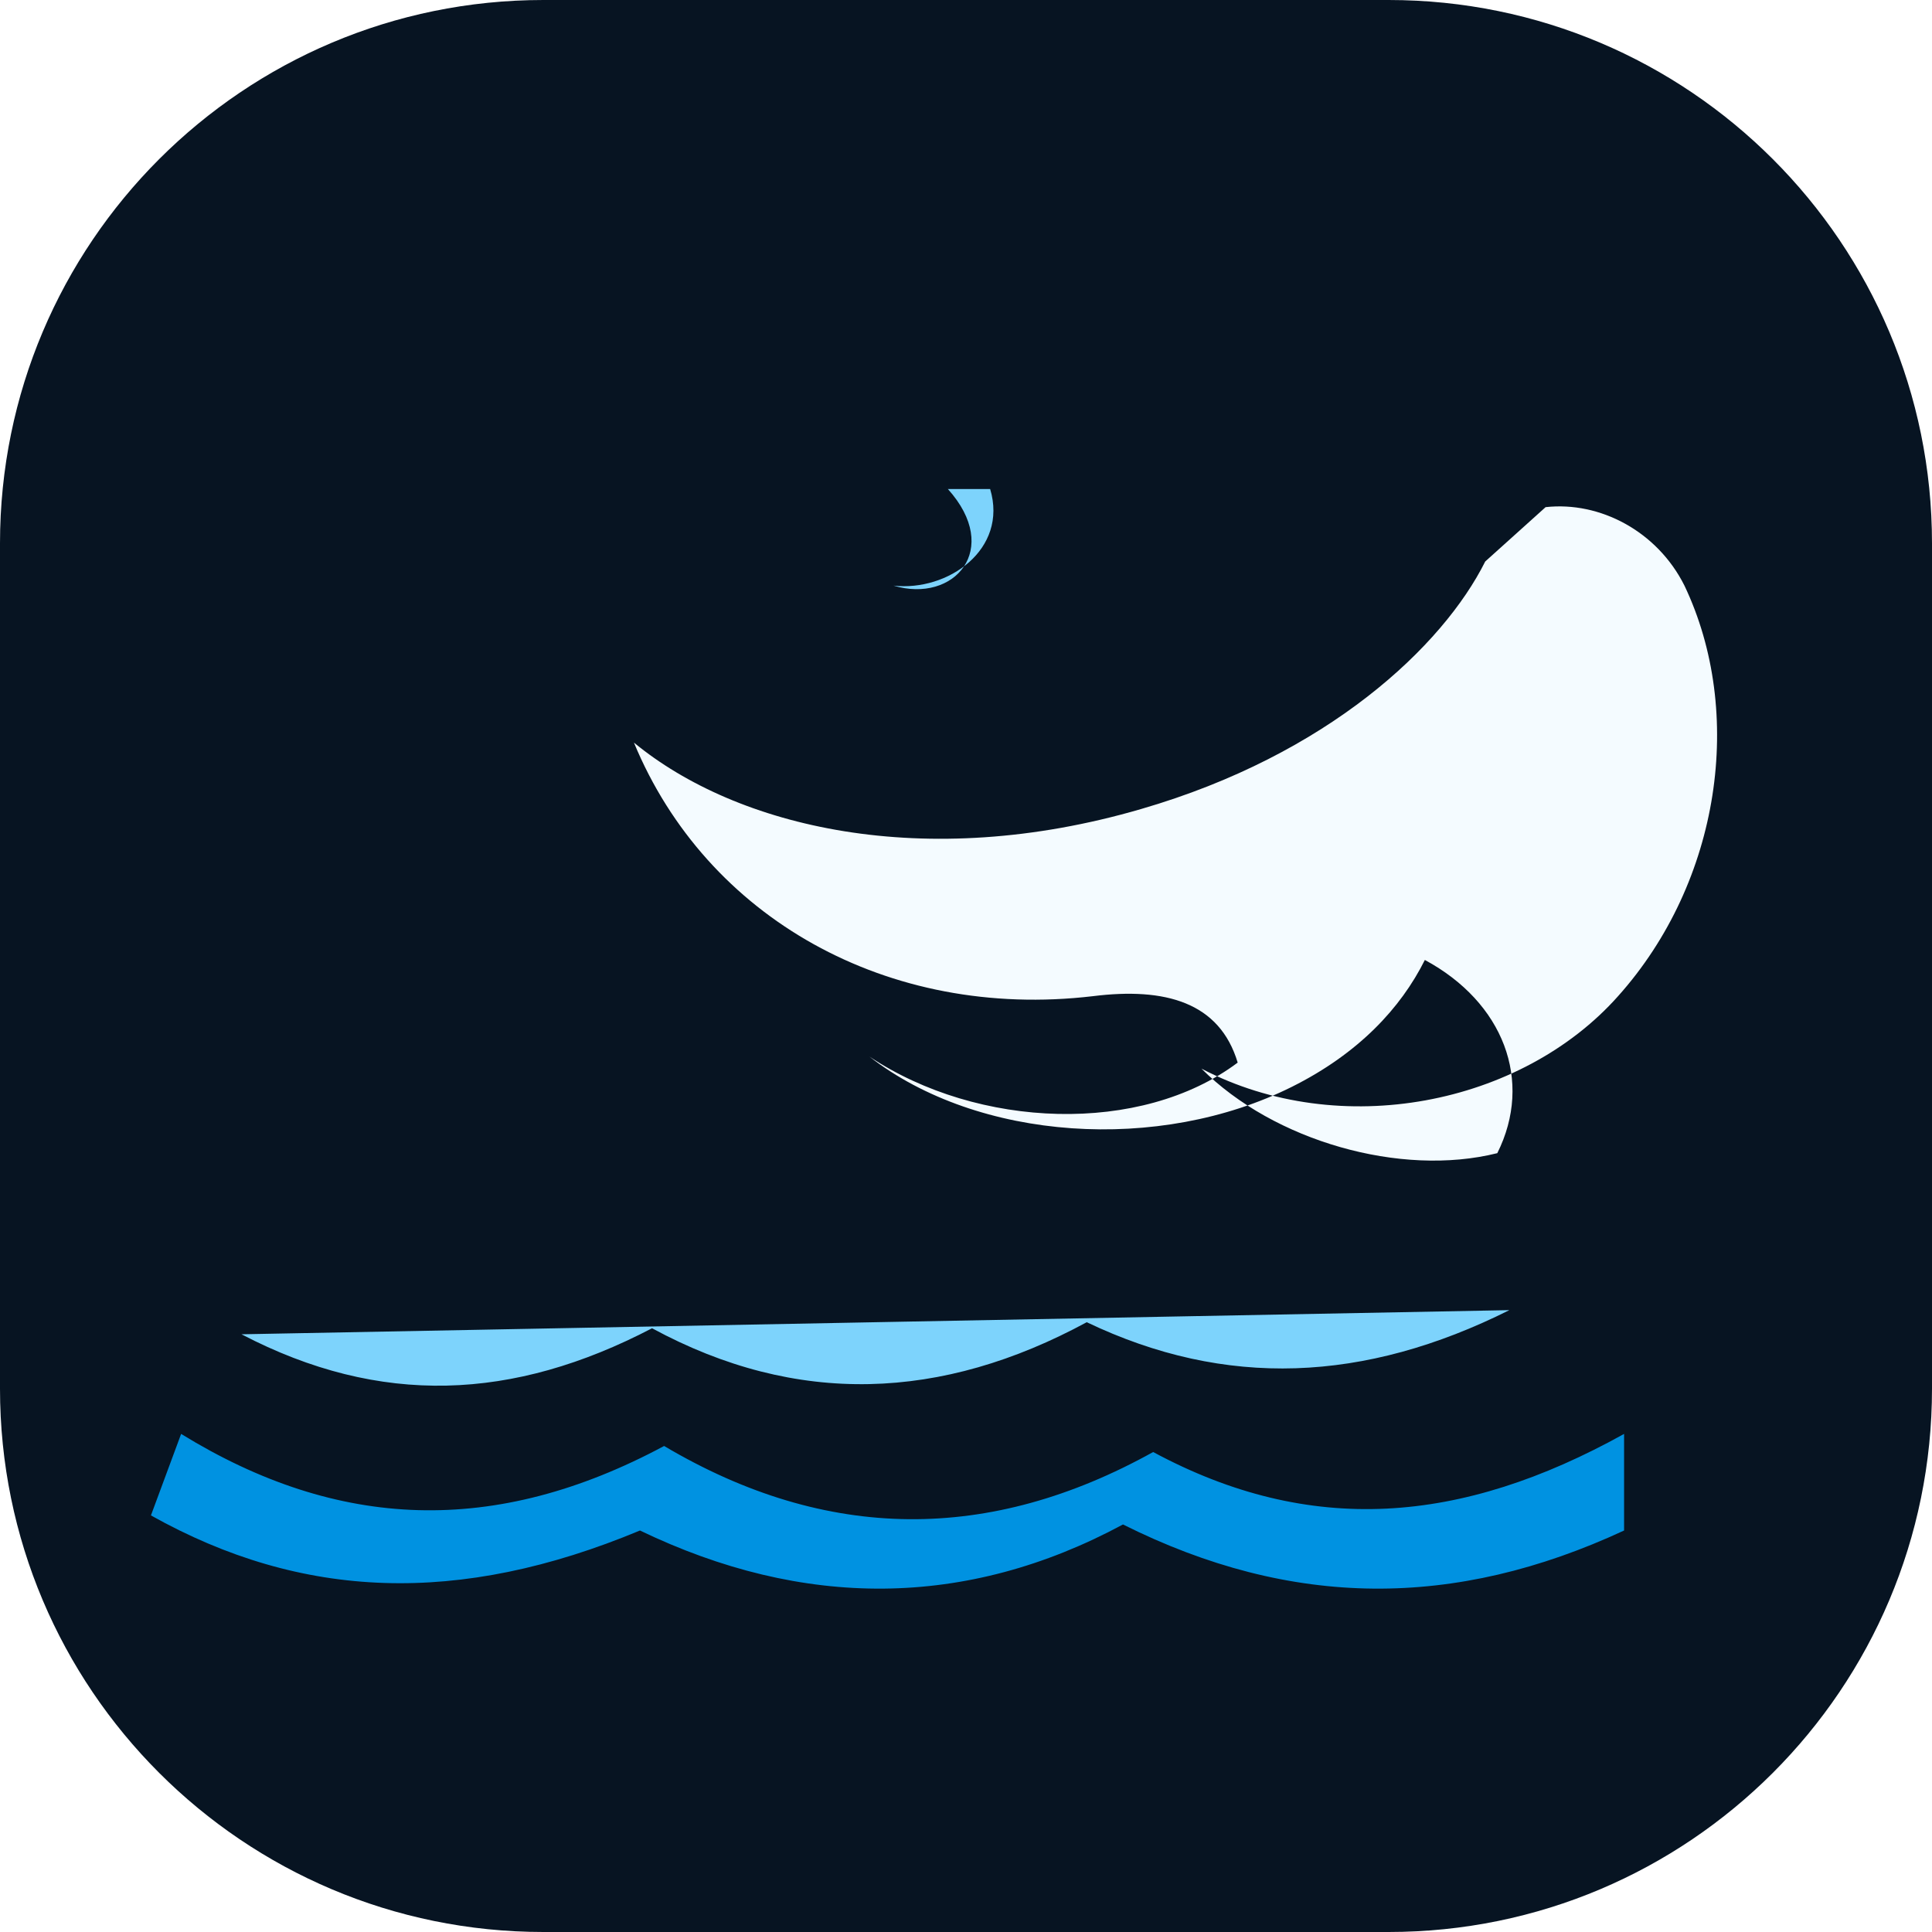
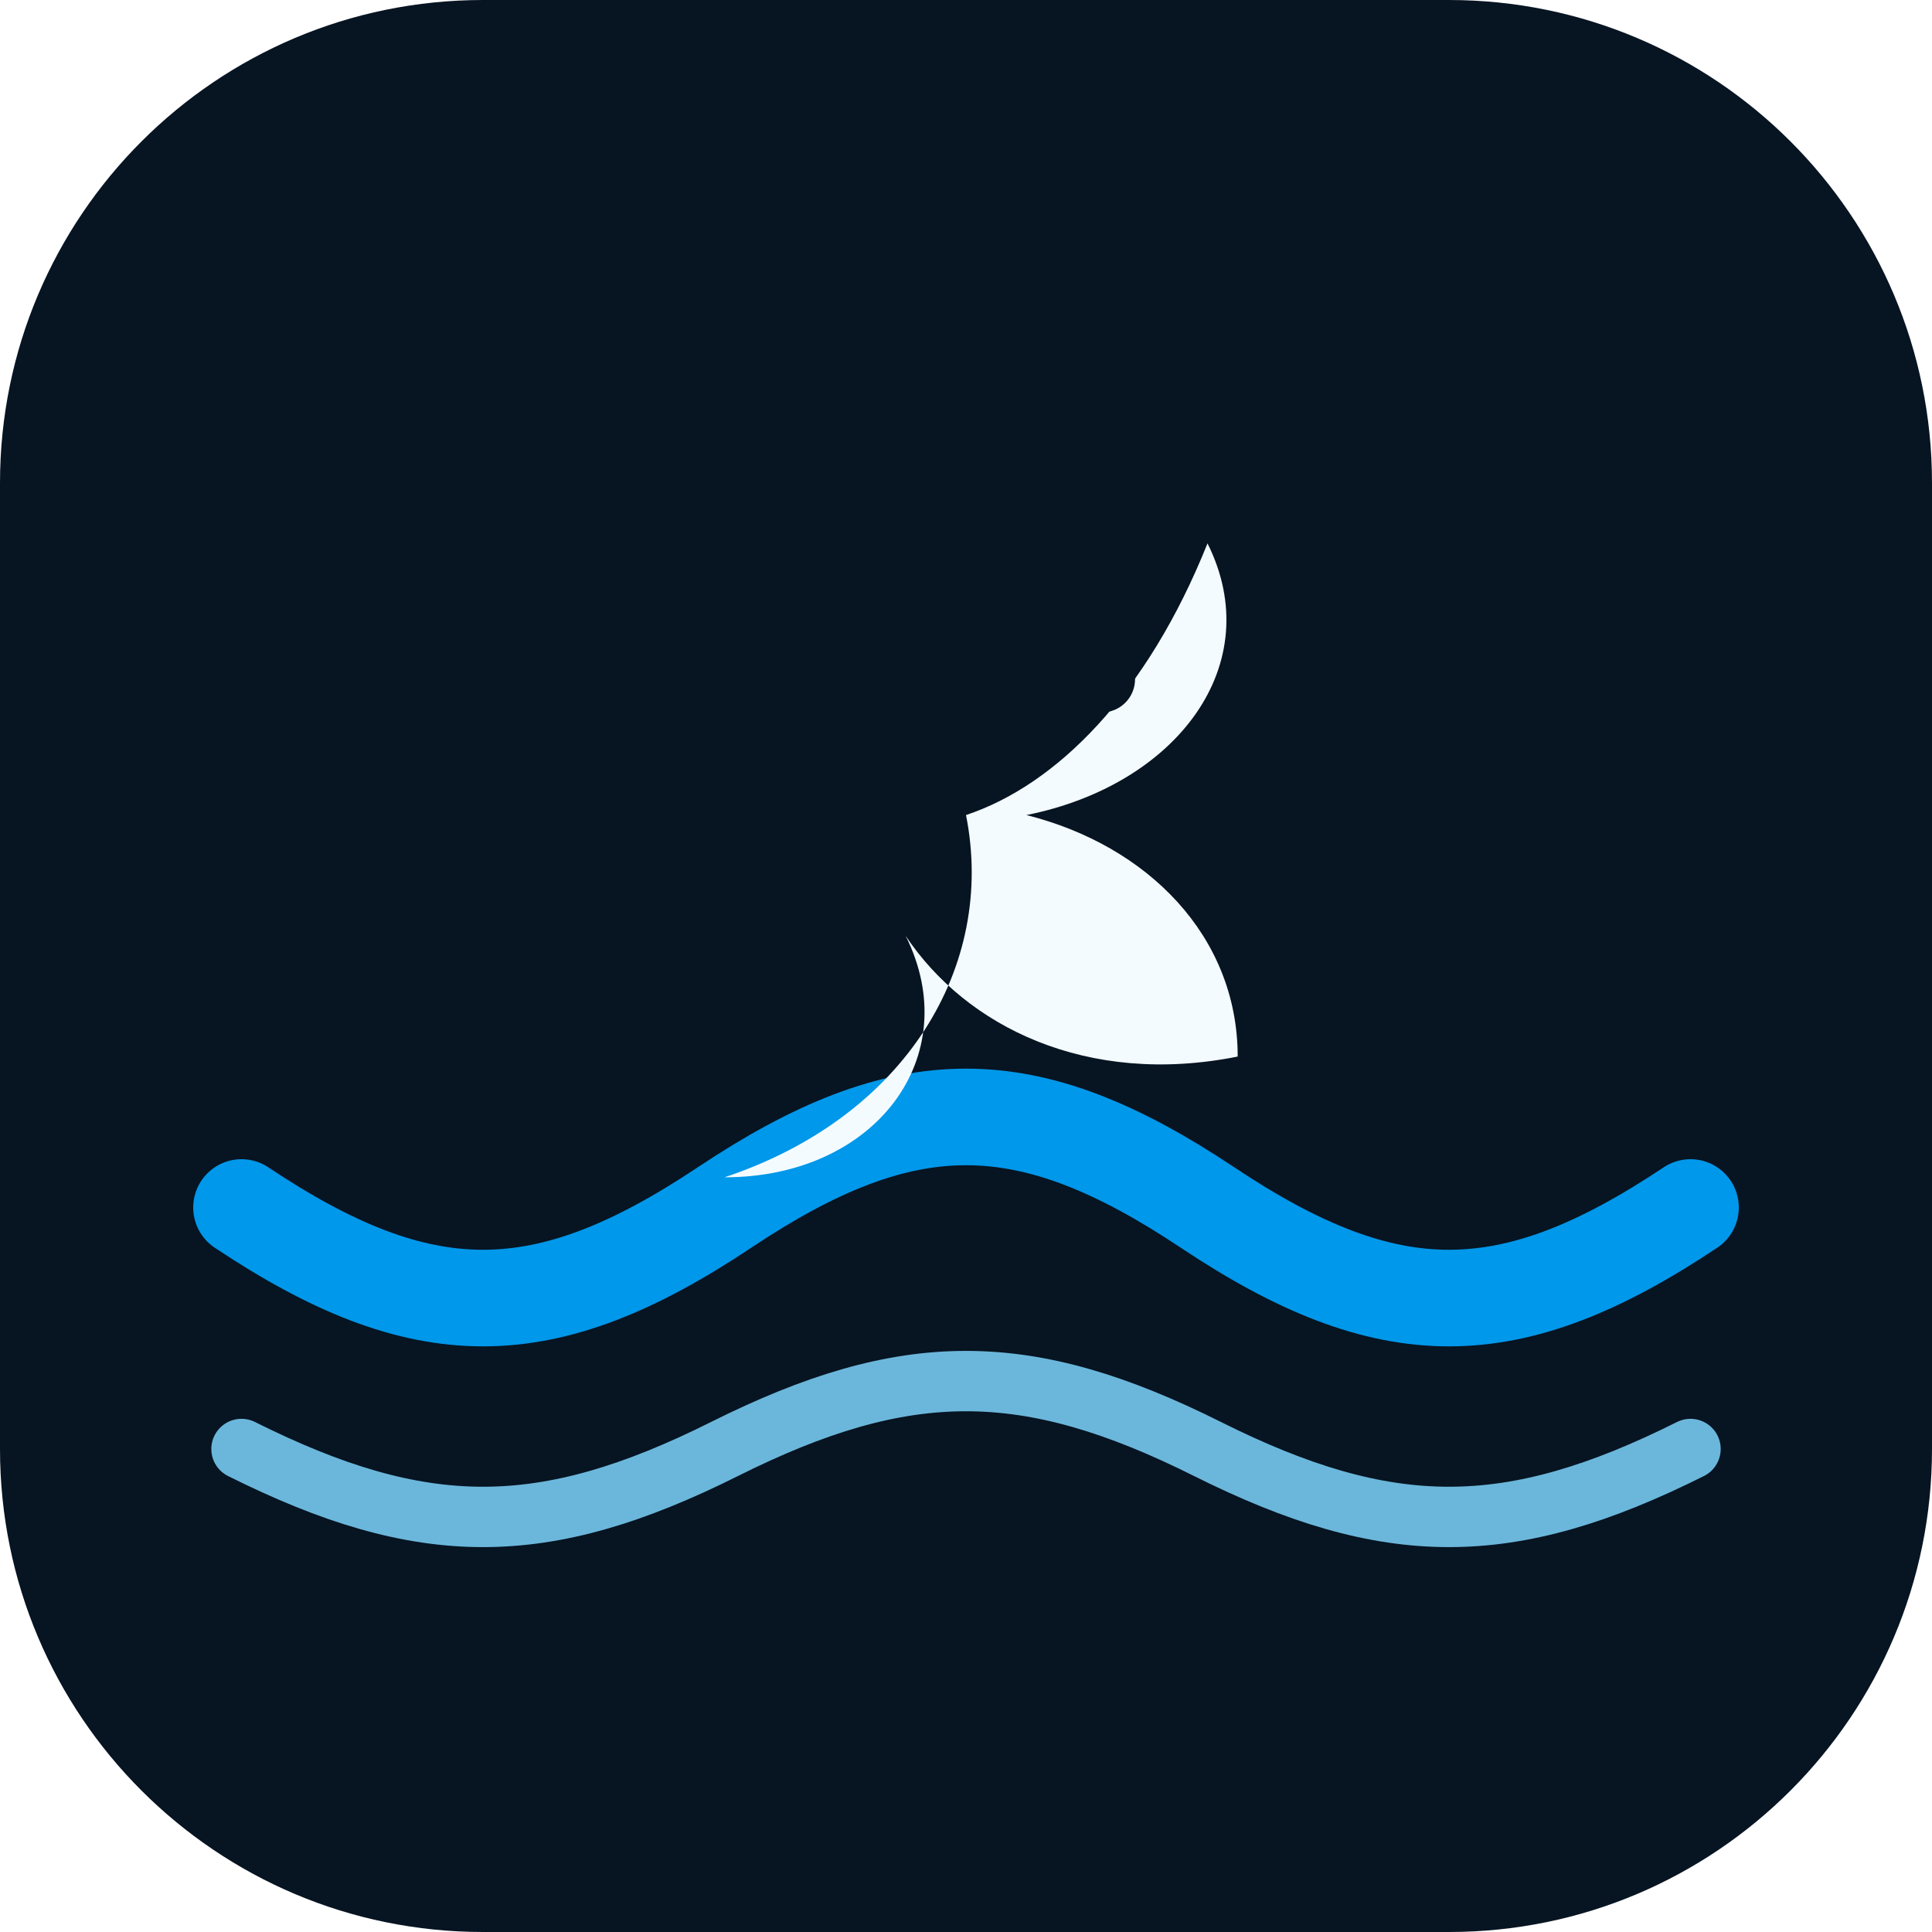
- <svg xmlns="http://www.w3.org/2000/svg" viewBox="0 0 64 64" role="img" aria-label="Goship123">
-   <rect width="64" height="64" rx="18" fill="#071422" />
-   <path fill="#0098EA" d="M6 47.5c5.2 3.2 10.4 3.4 16 .4 5.4 3.2 10.8 3.2 16.2.2 5.2 2.8 10.2 2.4 15.6-.6v3.2c-5.6 2.6-11 2.6-16.6-.2-5.2 2.8-10.6 2.8-16 .2C15.2 53.2 10 53 5 50.2z" opacity=".95" />
-   <path fill="#7DD3FC" d="M8 44.2c4.6 2.4 9 2.2 13.6-.2 4.8 2.6 9.6 2.4 14.4-.2 4.6 2.2 9.2 2 14-.4" />
-   <path fill="#F4FBFF" d="M49.2 18.6c-1.4 2.8-5.2 6.4-11.4 8.2-7.2 2.1-13.4.6-16.8-2.2 2.4 5.8 8.4 9.2 15.2 8.4 2.4-.3 4.2.2 4.8 2.2-3.2 2.4-8.6 2.2-12.2-.2 3.6 2.8 9.6 3.2 14 1 2.2-1.1 3.6-2.6 4.4-4.2 2.6 1.4 3.6 4 2.4 6.4-3.2.8-7.4-.4-9.8-2.8 4.6 2.4 10.6 1.2 13.8-2.4 3.4-3.8 4.2-9.4 2.2-13.6-.9-1.8-2.8-2.8-4.6-2.6z" />
-   <circle cx="43.4" cy="22.6" r="1.15" fill="#071422" />
-   <path fill="#7DD3FC" d="M31.4 16.2c1.8 2 .2 3.8-1.8 3.2 1.8.2 3.8-1.2 3.2-3.2z" />
+ <svg xmlns="http://www.w3.org/2000/svg" viewBox="0 0 64 64" role="img" aria-label="Goship">
+   <rect width="64" height="64" rx="16" fill="#071422" />
+   <path d="M8 40c6 4 10 4 16 0s10-4 16 0 10 4 16 0" fill="none" stroke="#0098EA" stroke-width="3.2" stroke-linecap="round" />
+   <path d="M8 48c6 3 10 3 16 0s10-3 16 0 10 3 16 0" fill="none" stroke="#7DD3FC" stroke-width="2" stroke-linecap="round" opacity=".85" />
+   <path d="M40 18c2 4-1 8-6 9 4 1 7 4 7 8-5 1-9-1-11-4 2 4-1 8-6 8 6-2 9-7 8-12 3-1 6-4 8-9z" fill="#F4FBFF" />
+   <circle cx="36.5" cy="22.5" r="1.1" fill="#071422" />
</svg>
